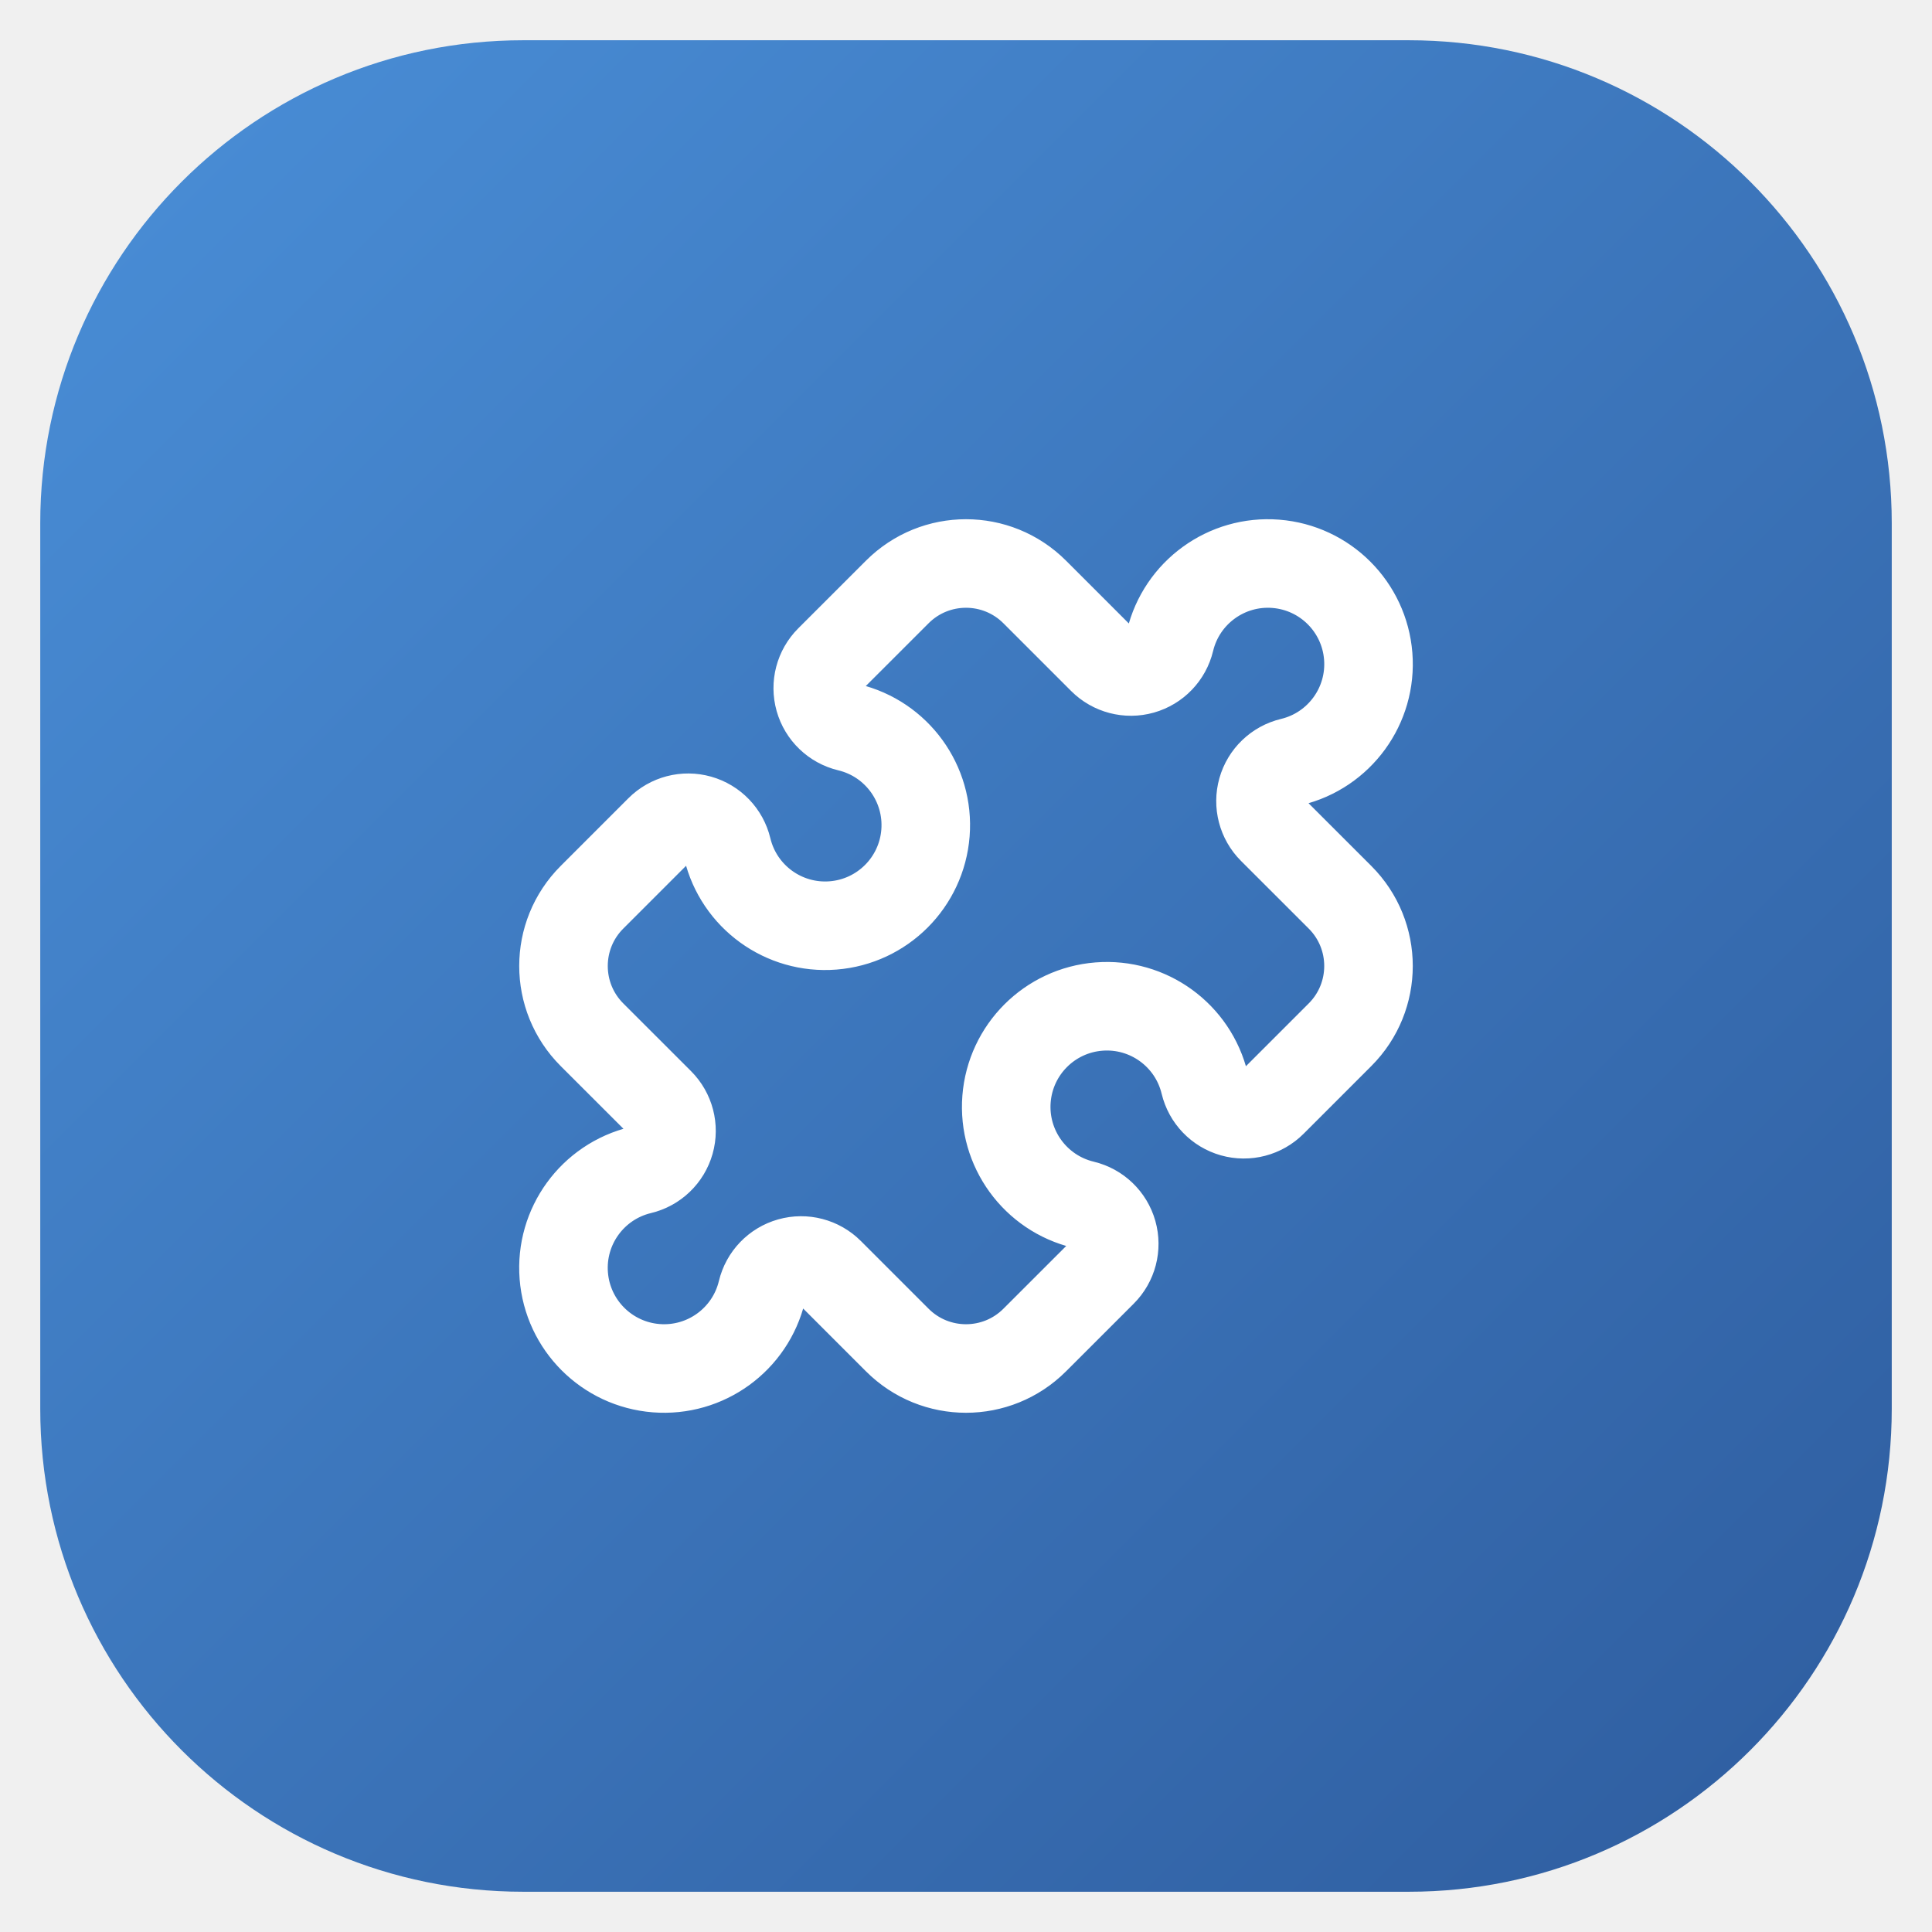
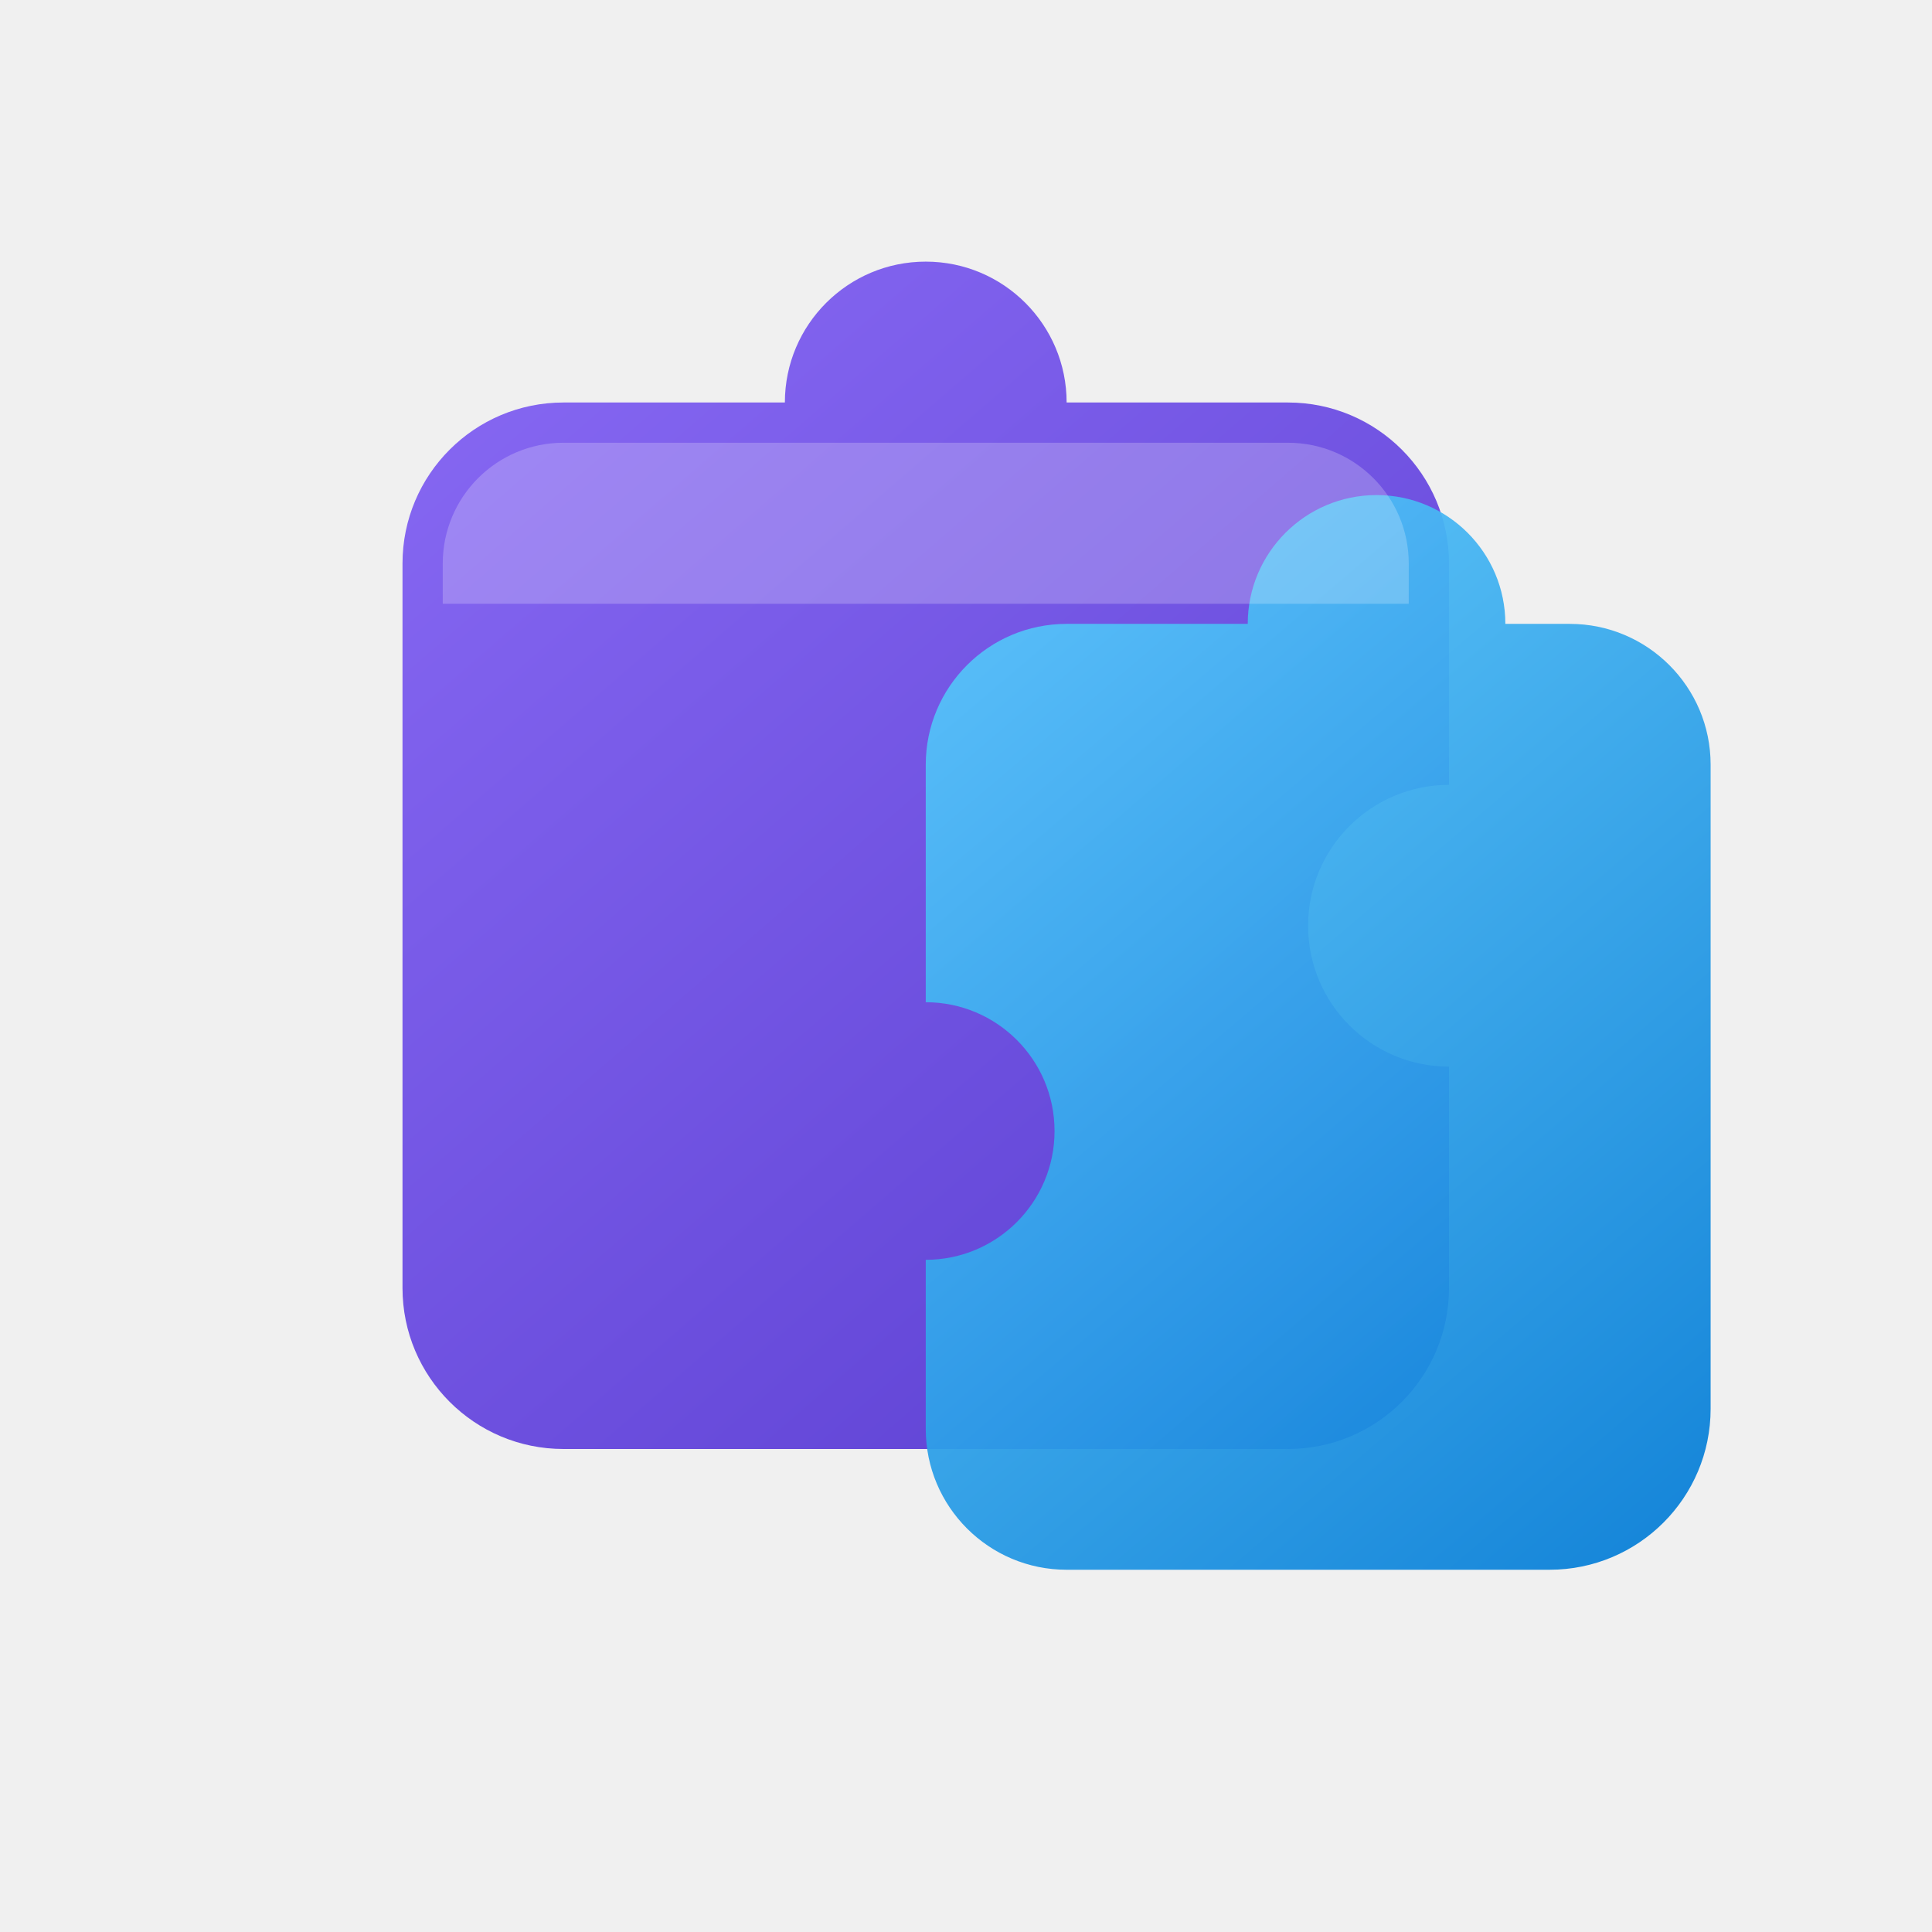
- <svg xmlns="http://www.w3.org/2000/svg" width="48" height="48" viewBox="0 0 48 48">
+ <svg xmlns="http://www.w3.org/2000/svg" width="48" height="48" viewBox="0 0 48 48" fill="none">
  <defs>
-     <linearGradient id="g" x2="1" y2="1">
-       <stop stop-color="#4A8FD8" />
-       <stop offset="1" stop-color="#2E5C9E" />
+     <linearGradient id="ex-a" x1="6" y1="8" x2="32" y2="38" gradientUnits="userSpaceOnUse">
+       <stop offset="0" stop-color="#8B6CF6" />
+       <stop offset="1" stop-color="#5B3FD1" />
+     </linearGradient>
+     <linearGradient id="ex-b" x1="20" y1="14" x2="43" y2="41" gradientUnits="userSpaceOnUse">
+       <stop offset="0" stop-color="#60CDFF" />
+       <stop offset="1" stop-color="#0078D4" />
    </linearGradient>
  </defs>
-   <rect x="1" y="1" width="46" height="46" rx="12" fill="url(#g)" />
-   <g fill="none" stroke="white" stroke-width="2.2" stroke-linecap="round" stroke-linejoin="round" transform="translate(12 12)">
-     <path d="M15.39 4.39a1 1 0 0 0 1.68-.474 2.5 2.5 0 1 1 3.014 3.015 1 1 0 0 0-.474 1.68l1.683 1.682a2.414 2.414 0 0 1 0 3.414L19.61 15.39a1 1 0 0 1-1.68-.474 2.5 2.5 0 1 0-3.014 3.015 1 1 0 0 1 .474 1.68l-1.683 1.682a2.414 2.414 0 0 1-3.414 0L8.61 19.61a1 1 0 0 0-1.68.474 2.5 2.5 0 1 1-3.014-3.015 1 1 0 0 0 .474-1.68l-1.683-1.682a2.414 2.414 0 0 1 0-3.414L4.39 8.61a1 1 0 0 1 1.68.474 2.5 2.5 0 1 0 3.014-3.015 1 1 0 0 1-.474-1.68l1.683-1.682a2.414 2.414 0 0 1 3.414 0z" />
-   </g>
+   <path d="M10 14a4 4 0 0 1 4-4h5.5a3.5 3.5 0 1 1 7 0H32a4 4 0 0 1 4 4v5.5a3.5 3.5 0 1 0 0 7V32a4 4 0 0 1-4 4H14a4 4 0 0 1-4-4V14Z" fill="url(#ex-a)" />
+   <path d="M23 19a3.5 3.5 0 0 1 3.5-3.5H31a3.2 3.2 0 1 1 6.4 0H39a3.5 3.5 0 0 1 3.5 3.5v16a4 4 0 0 1-4 4H26.5A3.5 3.5 0 0 1 23 35.5v-4.2a3.2 3.2 0 1 0 0-6.4V19Z" fill="url(#ex-b)" fill-opacity="0.94" />
+   <path d="M14 11h18a3 3 0 0 1 3 3v1H11v-1a3 3 0 0 1 3-3Z" fill="#FFFFFF" fill-opacity="0.22" />
</svg>
